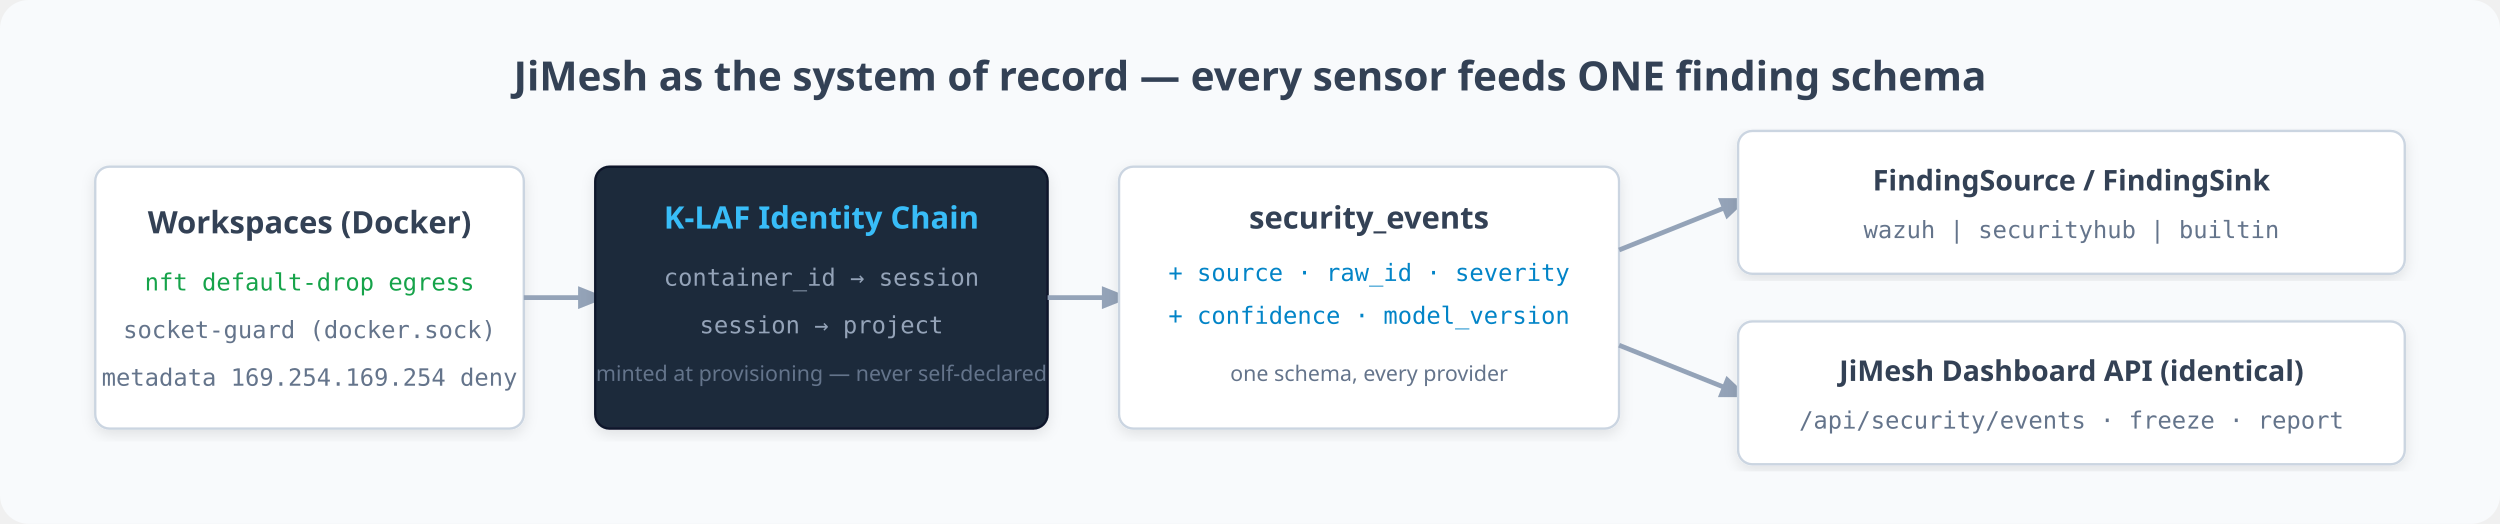
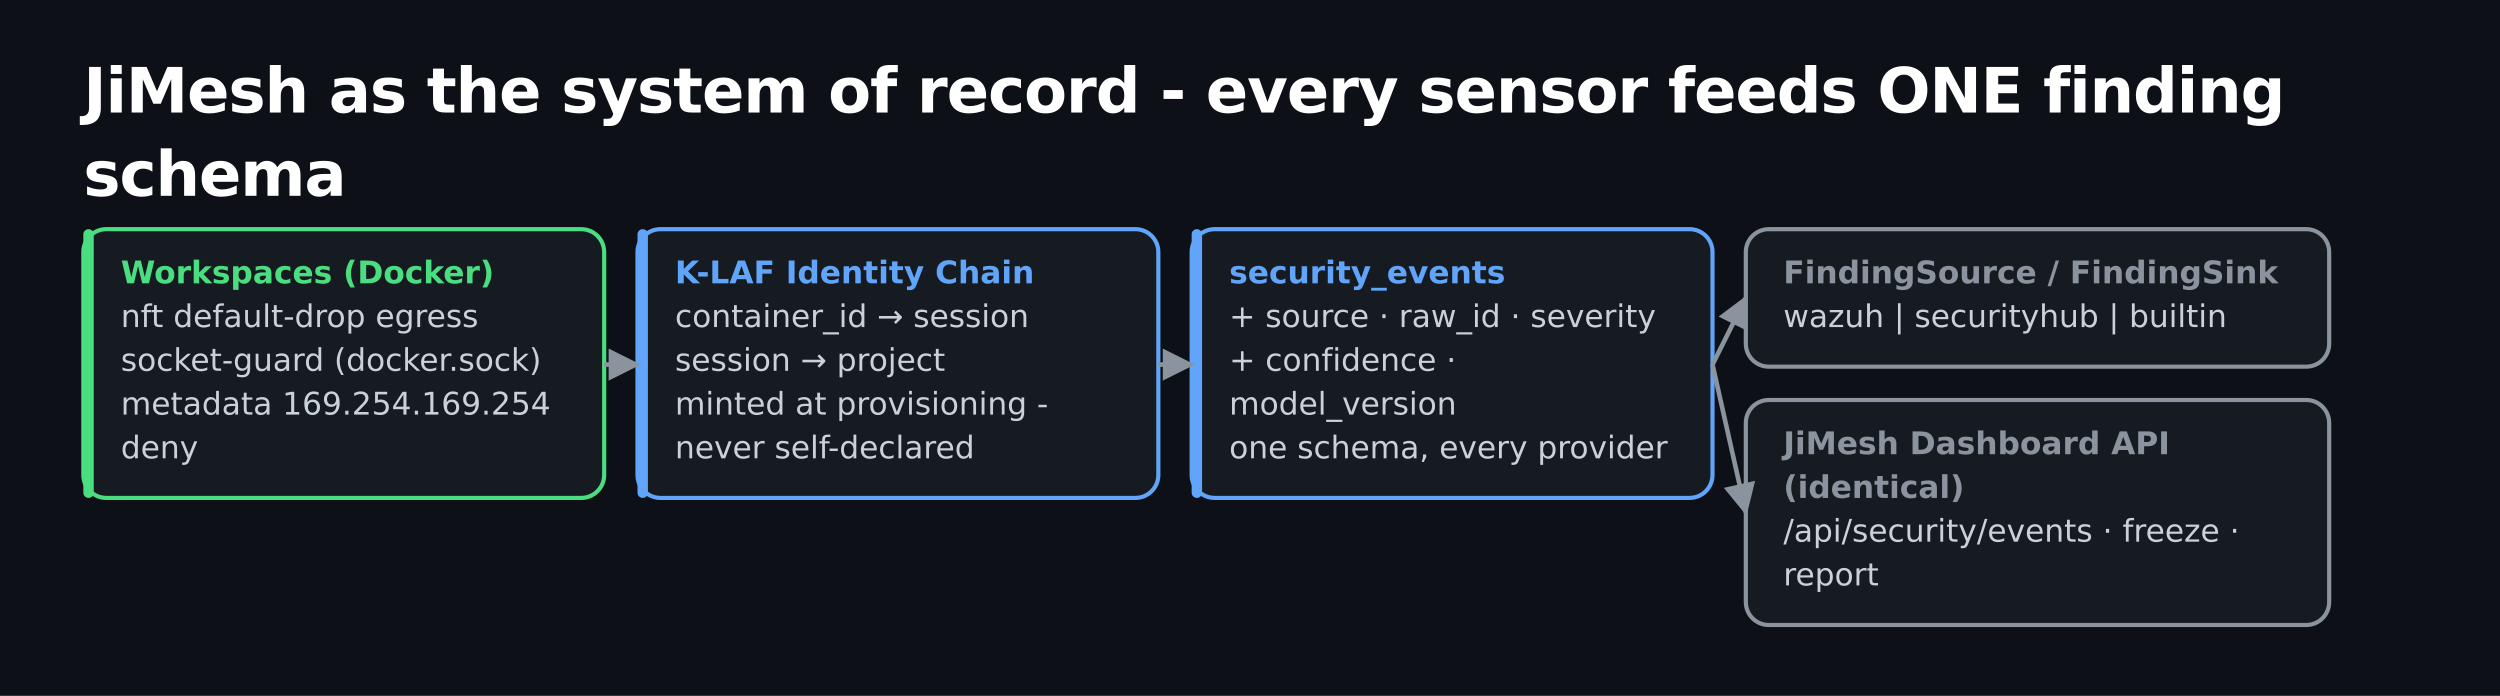
- <svg xmlns="http://www.w3.org/2000/svg" viewBox="0 0 1050 220" width="100%" height="100%">
-   <defs>
-     <filter id="shadow" x="-5%" y="-5%" width="110%" height="110%">
-       <feDropShadow dx="0" dy="2" stdDeviation="3" flood-opacity="0.1" />
-     </filter>
-     <marker id="arrow" viewBox="0 0 10 10" refX="6" refY="5" markerWidth="6" markerHeight="6" orient="auto-start-reverse">
-       <path d="M 0 1 L 10 5 L 0 9 z" fill="#94a3b8" />
-     </marker>
-   </defs>
-   <rect width="1050" height="220" fill="#f8fafc" rx="12" />
-   <text x="525" y="38" fill="#334155" font-family="sans-serif" font-weight="bold" font-size="17" text-anchor="middle">JiMesh as the system of record — every sensor feeds ONE finding schema</text>
-   <rect x="40" y="70" width="180" height="110" rx="6" fill="#ffffff" stroke="#cbd5e1" filter="url(#shadow)" />
-   <text x="130" y="98" fill="#334155" font-family="sans-serif" font-weight="bold" font-size="13" text-anchor="middle">Workspaces (Docker)</text>
-   <text x="130" y="122" fill="#16a34a" font-family="monospace" font-size="10" text-anchor="middle">nft default-drop egress</text>
-   <text x="130" y="142" fill="#64748b" font-family="monospace" font-size="10" text-anchor="middle">socket-guard (docker.sock)</text>
-   <text x="130" y="162" fill="#64748b" font-family="monospace" font-size="10" text-anchor="middle">metadata 169.254.169.254 deny</text>
-   <line x1="220" y1="125" x2="250" y2="125" stroke="#94a3b8" stroke-width="2" marker-end="url(#arrow)" />
-   <rect x="250" y="70" width="190" height="110" rx="6" fill="#1e293b" stroke="#0f172a" filter="url(#shadow)" />
-   <text x="345" y="96" fill="#38bdf8" font-family="sans-serif" font-weight="bold" font-size="13" text-anchor="middle">K-LAF Identity Chain</text>
-   <text x="345" y="120" fill="#94a3b8" font-family="monospace" font-size="10" text-anchor="middle">container_id → session</text>
-   <text x="345" y="140" fill="#94a3b8" font-family="monospace" font-size="10" text-anchor="middle">session → project</text>
-   <text x="345" y="160" fill="#64748b" font-family="sans-serif" font-size="9" text-anchor="middle">minted at provisioning — never self-declared</text>
-   <line x1="440" y1="125" x2="470" y2="125" stroke="#94a3b8" stroke-width="2" marker-end="url(#arrow)" />
-   <rect x="470" y="70" width="210" height="110" rx="6" fill="#ffffff" stroke="#cbd5e1" filter="url(#shadow)" />
-   <text x="575" y="96" fill="#334155" font-family="sans-serif" font-weight="bold" font-size="13" text-anchor="middle">security_events</text>
-   <text x="575" y="118" fill="#0284c7" font-family="monospace" font-size="10" text-anchor="middle">+ source · raw_id · severity</text>
-   <text x="575" y="136" fill="#0284c7" font-family="monospace" font-size="10" text-anchor="middle">+ confidence · model_version</text>
-   <text x="575" y="160" fill="#64748b" font-family="sans-serif" font-size="9" text-anchor="middle">one schema, every provider</text>
-   <line x1="680" y1="105" x2="730" y2="85" stroke="#94a3b8" stroke-width="2" marker-end="url(#arrow)" />
-   <line x1="680" y1="145" x2="730" y2="165" stroke="#94a3b8" stroke-width="2" marker-end="url(#arrow)" />
-   <rect x="730" y="55" width="280" height="60" rx="6" fill="#ffffff" stroke="#cbd5e1" filter="url(#shadow)" />
-   <text x="870" y="80" fill="#334155" font-family="sans-serif" font-weight="bold" font-size="12" text-anchor="middle">FindingSource / FindingSink</text>
-   <text x="870" y="100" fill="#64748b" font-family="monospace" font-size="10" text-anchor="middle">wazuh | securityhub | builtin</text>
-   <rect x="730" y="135" width="280" height="60" rx="6" fill="#ffffff" stroke="#cbd5e1" filter="url(#shadow)" />
-   <text x="870" y="160" fill="#334155" font-family="sans-serif" font-weight="bold" font-size="12" text-anchor="middle">JiMesh Dashboard API (identical)</text>
-   <text x="870" y="180" fill="#64748b" font-family="monospace" font-size="10" text-anchor="middle">/api/security/events · freeze · report</text>
+ <svg xmlns="http://www.w3.org/2000/svg" width="1200" height="334" viewBox="0 0 1200 334" font-family="'Space Grotesk', DejaVu Sans, Verdana, sans-serif">
+   <rect width="1200" height="334" fill="#0d1117" />
+   <text x="40" y="54" font-size="30" font-weight="bold" fill="#ffffff" letter-spacing="-0.5">JiMesh as the system of record - every sensor feeds ONE finding</text>
+   <text x="40" y="94" font-size="30" font-weight="bold" fill="#ffffff" letter-spacing="-0.5">schema</text>
+   <rect x="40" y="110" width="250" height="129" rx="11" fill="#161b22" stroke="#4ade80" stroke-width="2" />
+   <rect x="40" y="110" width="5" height="129" rx="2.5" fill="#4ade80" />
+   <text x="58" y="136" font-size="15" font-weight="bold" fill="#4ade80">Workspaces (Docker)</text>
+   <text x="58" y="157" font-size="15" fill="#c9d1d9" font-family="'Space Grotesk', 'DejaVu Sans', Verdana, sans-serif">nft default-drop egress</text>
+   <text x="58" y="178" font-size="15" fill="#c9d1d9" font-family="'Space Grotesk', 'DejaVu Sans', Verdana, sans-serif">socket-guard (docker.sock)</text>
+   <text x="58" y="199" font-size="15" fill="#c9d1d9" font-family="'Space Grotesk', 'DejaVu Sans', Verdana, sans-serif">metadata 169.254.169.254</text>
+   <text x="58" y="220" font-size="15" fill="#c9d1d9" font-family="'Space Grotesk', 'DejaVu Sans', Verdana, sans-serif">deny</text>
+   <rect x="306" y="110" width="250" height="129" rx="11" fill="#161b22" stroke="#60a5fa" stroke-width="2" />
+   <rect x="306" y="110" width="5" height="129" rx="2.5" fill="#60a5fa" />
+   <text x="324" y="136" font-size="15" font-weight="bold" fill="#60a5fa">K-LAF Identity Chain</text>
+   <text x="324" y="157" font-size="15" fill="#c9d1d9" font-family="'Space Grotesk', 'DejaVu Sans', Verdana, sans-serif">container_id → session</text>
+   <text x="324" y="178" font-size="15" fill="#c9d1d9" font-family="'Space Grotesk', 'DejaVu Sans', Verdana, sans-serif">session → project</text>
+   <text x="324" y="199" font-size="15" fill="#c9d1d9" font-family="'Space Grotesk', 'DejaVu Sans', Verdana, sans-serif">minted at provisioning -</text>
+   <text x="324" y="220" font-size="15" fill="#c9d1d9" font-family="'Space Grotesk', 'DejaVu Sans', Verdana, sans-serif">never self-declared</text>
+   <rect x="572" y="110" width="250" height="129" rx="11" fill="#161b22" stroke="#60a5fa" stroke-width="2" />
+   <rect x="572" y="110" width="5" height="129" rx="2.5" fill="#60a5fa" />
+   <text x="590" y="136" font-size="15" font-weight="bold" fill="#60a5fa">security_events</text>
+   <text x="590" y="157" font-size="15" fill="#c9d1d9" font-family="'Space Grotesk', 'DejaVu Sans', Verdana, sans-serif">+ source · raw_id · severity</text>
+   <text x="590" y="178" font-size="15" fill="#c9d1d9" font-family="'Space Grotesk', 'DejaVu Sans', Verdana, sans-serif">+ confidence ·</text>
+   <text x="590" y="199" font-size="15" fill="#c9d1d9" font-family="'Space Grotesk', 'DejaVu Sans', Verdana, sans-serif">model_version</text>
+   <text x="590" y="220" font-size="15" fill="#c9d1d9" font-family="'Space Grotesk', 'DejaVu Sans', Verdana, sans-serif">one schema, every provider</text>
+   <rect x="838" y="110" width="280" height="66" rx="11" fill="#161b22" stroke="#8b949e" stroke-width="2" />
+   <text x="856" y="136" font-size="15" font-weight="bold" fill="#8b949e">FindingSource / FindingSink</text>
+   <text x="856" y="157" font-size="15" fill="#c9d1d9" font-family="'Space Grotesk', 'DejaVu Sans', Verdana, sans-serif">wazuh | securityhub | builtin</text>
+   <rect x="838" y="192" width="280" height="108" rx="11" fill="#161b22" stroke="#8b949e" stroke-width="2" />
+   <text x="856" y="218" font-size="15" font-weight="bold" fill="#8b949e">JiMesh Dashboard API</text>
+   <text x="856" y="239" font-size="15" font-weight="bold" fill="#8b949e">(identical)</text>
+   <text x="856" y="260" font-size="15" fill="#c9d1d9" font-family="'Space Grotesk', 'DejaVu Sans', Verdana, sans-serif">/api/security/events · freeze ·</text>
+   <text x="856" y="281" font-size="15" fill="#c9d1d9" font-family="'Space Grotesk', 'DejaVu Sans', Verdana, sans-serif">report</text>
+   <marker id="ar1" viewBox="0 0 10 10" refX="9" refY="5" markerWidth="7" markerHeight="7" orient="auto-start-reverse">
+     <path d="M 0 0 L 10 5 L 0 10 z" fill="#8b949e" />
+   </marker>
+   <polyline points="290,175 306,175" fill="none" stroke="#8b949e" stroke-width="2.2" marker-end="url(#ar1)" />
+   <polyline points="556,175 572,175" fill="none" stroke="#8b949e" stroke-width="2.2" marker-end="url(#ar1)" />
+   <polyline points="822,175 838,143" fill="none" stroke="#8b949e" stroke-width="2.2" marker-end="url(#ar1)" />
+   <polyline points="822,175 838,246" fill="none" stroke="#8b949e" stroke-width="2.2" marker-end="url(#ar1)" />
</svg>
